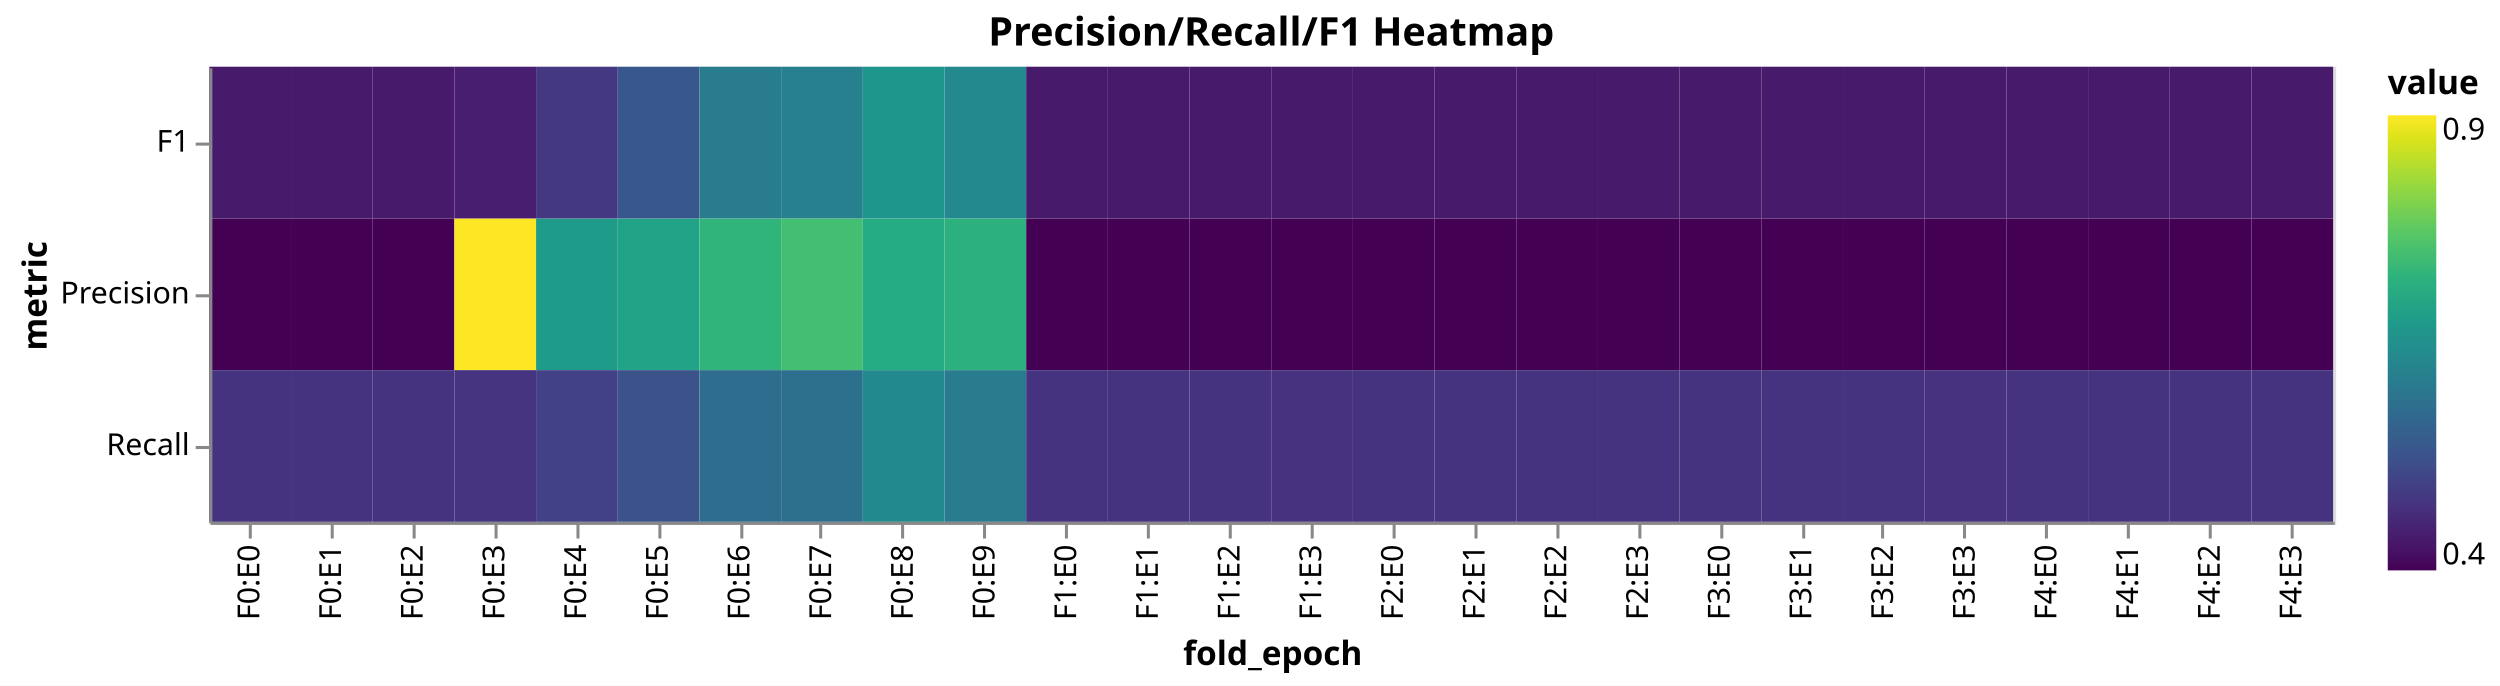
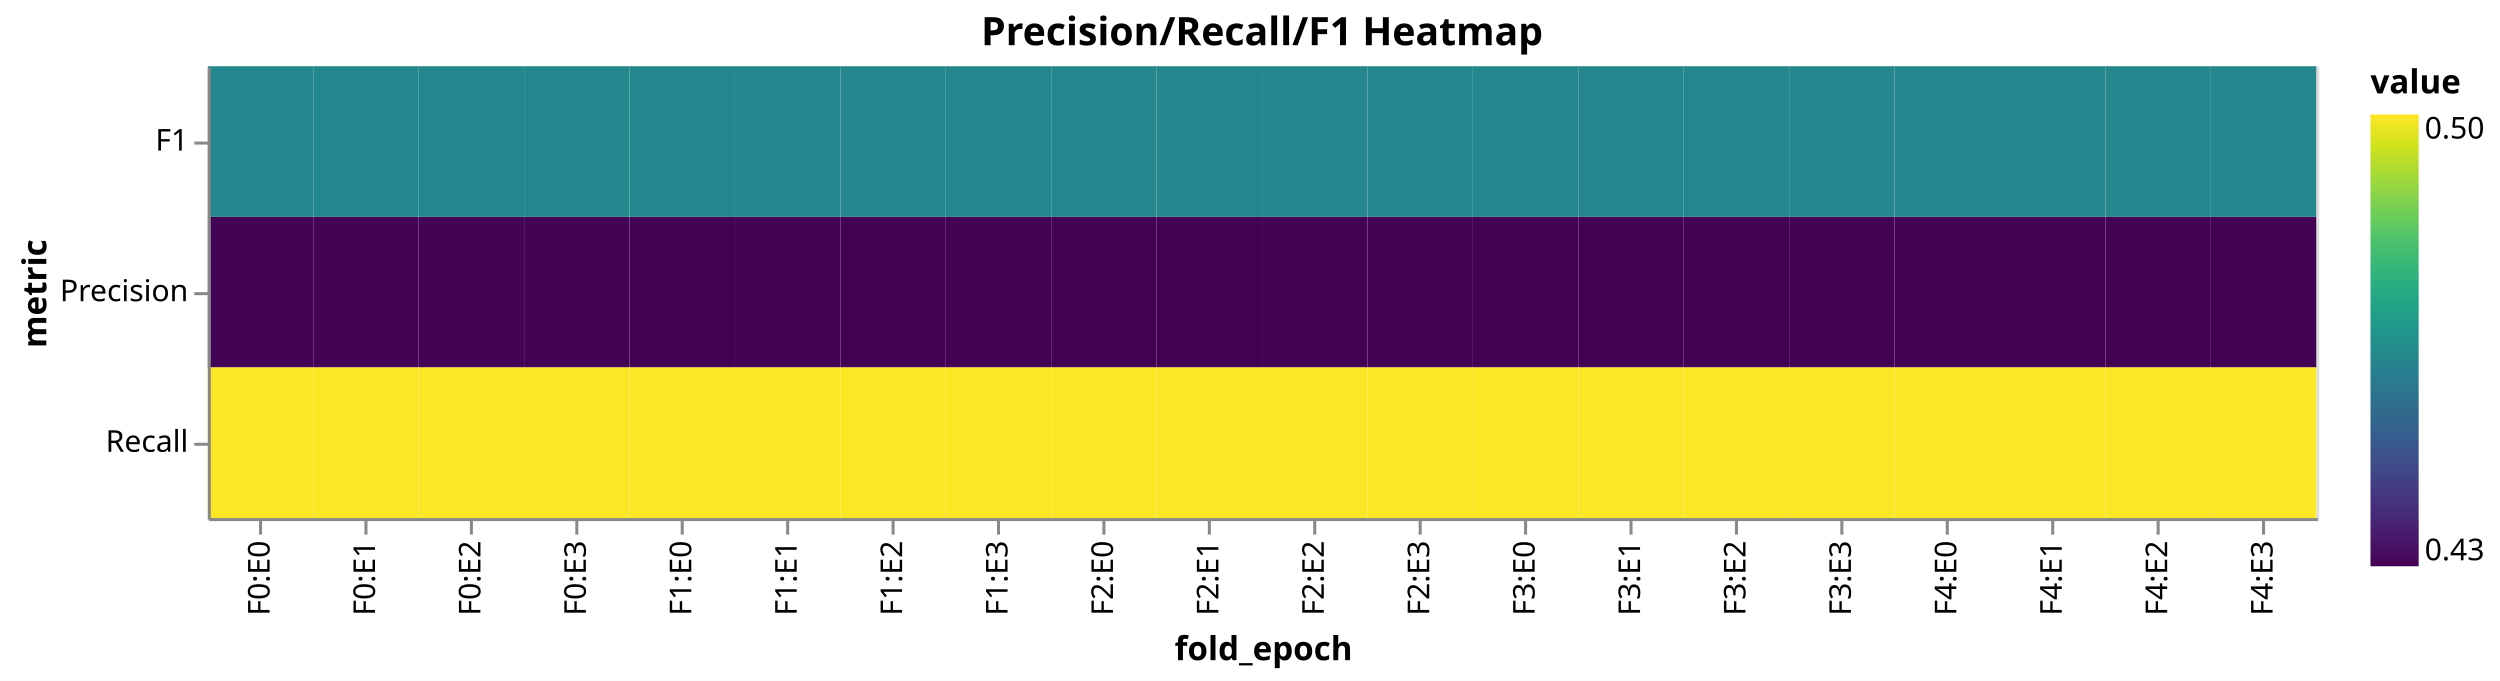
- <svg xmlns="http://www.w3.org/2000/svg" version="1.1" class="marks" width="824" height="226" viewBox="0 0 824 226">
-   <rect width="824" height="226" fill="white" />
+ <svg xmlns="http://www.w3.org/2000/svg" version="1.1" class="marks" width="830" height="226" viewBox="0 0 830 226">
+   <rect width="830" height="226" fill="white" />
  <g fill="none" stroke-miterlimit="10" transform="translate(69,22)">
    <g class="mark-group role-frame root" role="graphics-object" aria-roledescription="group mark container">
      <g transform="translate(0,0)">
        <path class="background" aria-hidden="true" d="M0.5,0.5h700v150h-700Z" stroke="#ddd" />
        <g>
          <g class="mark-rect role-mark marks" role="graphics-object" aria-roledescription="rect mark container">
-             <path aria-label="fold_epoch: F0:E0; metric: Precision; value: 0.428347280335" role="graphics-symbol" aria-roledescription="rect mark" d="M0,50h26.923v50h-26.923Z" fill="rgb(68, 1, 84)" />
-             <path aria-label="fold_epoch: F0:E1; metric: Precision; value: 0.428347280335" role="graphics-symbol" aria-roledescription="rect mark" d="M26.923,50h26.923v50h-26.923Z" fill="rgb(68, 1, 84)" />
-             <path aria-label="fold_epoch: F0:E2; metric: Precision; value: 0.428347280335" role="graphics-symbol" aria-roledescription="rect mark" d="M53.846,50h26.923v50h-26.923Z" fill="rgb(68, 1, 84)" />
-             <path aria-label="fold_epoch: F0:E3; metric: Precision; value: 0.928795811518" role="graphics-symbol" aria-roledescription="rect mark" d="M80.769,50h26.923v50h-26.923Z" fill="rgb(253, 231, 37)" />
-             <path aria-label="fold_epoch: F0:E4; metric: Precision; value: 0.700301819072" role="graphics-symbol" aria-roledescription="rect mark" d="M107.692,50h26.923v50h-26.923Z" fill="rgb(31, 155, 138)" />
-             <path aria-label="fold_epoch: F0:E5; metric: Precision; value: 0.718538516919" role="graphics-symbol" aria-roledescription="rect mark" d="M134.615,50h26.923v50h-26.923Z" fill="rgb(32, 163, 134)" />
-             <path aria-label="fold_epoch: F0:E6; metric: Precision; value: 0.755714440472" role="graphics-symbol" aria-roledescription="rect mark" d="M161.538,50h26.923v50h-26.923Z" fill="rgb(49, 180, 123)" />
-             <path aria-label="fold_epoch: F0:E7; metric: Precision; value: 0.779402830592" role="graphics-symbol" aria-roledescription="rect mark" d="M188.462,50h26.923v50h-26.923Z" fill="rgb(68, 191, 113)" />
-             <path aria-label="fold_epoch: F0:E8; metric: Precision; value: 0.736581337737" role="graphics-symbol" aria-roledescription="rect mark" d="M215.385,50h26.923v50h-26.923Z" fill="rgb(38, 172, 130)" />
-             <path aria-label="fold_epoch: F0:E9; metric: Precision; value: 0.747416534181" role="graphics-symbol" aria-roledescription="rect mark" d="M242.308,50h26.923v50h-26.923Z" fill="rgb(44, 177, 126)" />
-             <path aria-label="fold_epoch: F1:E0; metric: Precision; value: 0.42789968652" role="graphics-symbol" aria-roledescription="rect mark" d="M269.231,50h26.923v50h-26.923Z" fill="rgb(68, 1, 84)" />
-             <path aria-label="fold_epoch: F1:E1; metric: Precision; value: 0.42789968652" role="graphics-symbol" aria-roledescription="rect mark" d="M296.154,50h26.923v50h-26.923Z" fill="rgb(68, 1, 84)" />
-             <path aria-label="fold_epoch: F1:E2; metric: Precision; value: 0.42789968652" role="graphics-symbol" aria-roledescription="rect mark" d="M323.077,50h26.923v50h-26.923Z" fill="rgb(68, 1, 84)" />
-             <path aria-label="fold_epoch: F1:E3; metric: Precision; value: 0.427824267782" role="graphics-symbol" aria-roledescription="rect mark" d="M350,50h26.923v50h-26.923Z" fill="rgb(68, 1, 84)" />
-             <path aria-label="fold_epoch: F2:E0; metric: Precision; value: 0.42789968652" role="graphics-symbol" aria-roledescription="rect mark" d="M376.923,50h26.923v50h-26.923Z" fill="rgb(68, 1, 84)" />
-             <path aria-label="fold_epoch: F2:E1; metric: Precision; value: 0.42789968652" role="graphics-symbol" aria-roledescription="rect mark" d="M403.846,50h26.923v50h-26.923Z" fill="rgb(68, 1, 84)" />
-             <path aria-label="fold_epoch: F2:E2; metric: Precision; value: 0.42789968652" role="graphics-symbol" aria-roledescription="rect mark" d="M430.769,50h26.923v50h-26.923Z" fill="rgb(68, 1, 84)" />
-             <path aria-label="fold_epoch: F2:E3; metric: Precision; value: 0.42789968652" role="graphics-symbol" aria-roledescription="rect mark" d="M457.692,50h26.923v50h-26.923Z" fill="rgb(68, 1, 84)" />
-             <path aria-label="fold_epoch: F3:E0; metric: Precision; value: 0.42789968652" role="graphics-symbol" aria-roledescription="rect mark" d="M484.615,50h26.923v50h-26.923Z" fill="rgb(68, 1, 84)" />
-             <path aria-label="fold_epoch: F3:E1; metric: Precision; value: 0.42789968652" role="graphics-symbol" aria-roledescription="rect mark" d="M511.538,50h26.923v50h-26.923Z" fill="rgb(68, 1, 84)" />
-             <path aria-label="fold_epoch: F3:E2; metric: Precision; value: 0.42789968652" role="graphics-symbol" aria-roledescription="rect mark" d="M538.462,50h26.923v50h-26.923Z" fill="rgb(68, 1, 84)" />
-             <path aria-label="fold_epoch: F3:E3; metric: Precision; value: 0.427824267782" role="graphics-symbol" aria-roledescription="rect mark" d="M565.385,50h26.923v50h-26.923Z" fill="rgb(68, 1, 84)" />
-             <path aria-label="fold_epoch: F4:E0; metric: Precision; value: 0.42789968652" role="graphics-symbol" aria-roledescription="rect mark" d="M592.308,50h26.923v50h-26.923Z" fill="rgb(68, 1, 84)" />
-             <path aria-label="fold_epoch: F4:E1; metric: Precision; value: 0.42789968652" role="graphics-symbol" aria-roledescription="rect mark" d="M619.231,50h26.923v50h-26.923Z" fill="rgb(68, 1, 84)" />
-             <path aria-label="fold_epoch: F4:E2; metric: Precision; value: 0.42789968652" role="graphics-symbol" aria-roledescription="rect mark" d="M646.154,50h26.923v50h-26.923Z" fill="rgb(68, 1, 84)" />
-             <path aria-label="fold_epoch: F4:E3; metric: Precision; value: 0.42789968652" role="graphics-symbol" aria-roledescription="rect mark" d="M673.077,50h26.923v50h-26.923Z" fill="rgb(68, 1, 84)" />
-             <path aria-label="fold_epoch: F0:E0; metric: Recall; value: 0.5" role="graphics-symbol" aria-roledescription="rect mark" d="M0,100h26.923v50h-26.923Z" fill="rgb(70, 51, 127)" />
-             <path aria-label="fold_epoch: F0:E1; metric: Recall; value: 0.5" role="graphics-symbol" aria-roledescription="rect mark" d="M26.923,100h26.923v50h-26.923Z" fill="rgb(70, 51, 127)" />
-             <path aria-label="fold_epoch: F0:E2; metric: Recall; value: 0.5" role="graphics-symbol" aria-roledescription="rect mark" d="M53.846,100h26.923v50h-26.923Z" fill="rgb(70, 51, 127)" />
-             <path aria-label="fold_epoch: F0:E3; metric: Recall; value: 0.503649635036" role="graphics-symbol" aria-roledescription="rect mark" d="M80.769,100h26.923v50h-26.923Z" fill="rgb(69, 53, 128)" />
-             <path aria-label="fold_epoch: F0:E4; metric: Recall; value: 0.521884441592" role="graphics-symbol" aria-roledescription="rect mark" d="M107.692,100h26.923v50h-26.923Z" fill="rgb(66, 64, 134)" />
-             <path aria-label="fold_epoch: F0:E5; metric: Recall; value: 0.554107287684" role="graphics-symbol" aria-roledescription="rect mark" d="M134.615,100h26.923v50h-26.923Z" fill="rgb(59, 82, 139)" />
-             <path aria-label="fold_epoch: F0:E6; metric: Recall; value: 0.605188809568" role="graphics-symbol" aria-roledescription="rect mark" d="M161.538,100h26.923v50h-26.923Z" fill="rgb(47, 109, 142)" />
-             <path aria-label="fold_epoch: F0:E7; metric: Recall; value: 0.610669946436" role="graphics-symbol" aria-roledescription="rect mark" d="M188.462,100h26.923v50h-26.923Z" fill="rgb(45, 112, 142)" />
-             <path aria-label="fold_epoch: F0:E8; metric: Recall; value: 0.665971498088" role="graphics-symbol" aria-roledescription="rect mark" d="M215.385,100h26.923v50h-26.923Z" fill="rgb(34, 138, 142)" />
-             <path aria-label="fold_epoch: F0:E9; metric: Recall; value: 0.633151520013" role="graphics-symbol" aria-roledescription="rect mark" d="M242.308,100h26.923v50h-26.923Z" fill="rgb(41, 123, 142)" />
-             <path aria-label="fold_epoch: F1:E0; metric: Recall; value: 0.5" role="graphics-symbol" aria-roledescription="rect mark" d="M269.231,100h26.923v50h-26.923Z" fill="rgb(70, 51, 127)" />
-             <path aria-label="fold_epoch: F1:E1; metric: Recall; value: 0.5" role="graphics-symbol" aria-roledescription="rect mark" d="M296.154,100h26.923v50h-26.923Z" fill="rgb(70, 51, 127)" />
-             <path aria-label="fold_epoch: F1:E2; metric: Recall; value: 0.5" role="graphics-symbol" aria-roledescription="rect mark" d="M323.077,100h26.923v50h-26.923Z" fill="rgb(70, 51, 127)" />
-             <path aria-label="fold_epoch: F1:E3; metric: Recall; value: 0.499389499389" role="graphics-symbol" aria-roledescription="rect mark" d="M350,100h26.923v50h-26.923Z" fill="rgb(70, 50, 127)" />
-             <path aria-label="fold_epoch: F2:E0; metric: Recall; value: 0.5" role="graphics-symbol" aria-roledescription="rect mark" d="M376.923,100h26.923v50h-26.923Z" fill="rgb(70, 51, 127)" />
-             <path aria-label="fold_epoch: F2:E1; metric: Recall; value: 0.5" role="graphics-symbol" aria-roledescription="rect mark" d="M403.846,100h26.923v50h-26.923Z" fill="rgb(70, 51, 127)" />
-             <path aria-label="fold_epoch: F2:E2; metric: Recall; value: 0.5" role="graphics-symbol" aria-roledescription="rect mark" d="M430.769,100h26.923v50h-26.923Z" fill="rgb(70, 51, 127)" />
-             <path aria-label="fold_epoch: F2:E3; metric: Recall; value: 0.5" role="graphics-symbol" aria-roledescription="rect mark" d="M457.692,100h26.923v50h-26.923Z" fill="rgb(70, 51, 127)" />
-             <path aria-label="fold_epoch: F3:E0; metric: Recall; value: 0.5" role="graphics-symbol" aria-roledescription="rect mark" d="M484.615,100h26.923v50h-26.923Z" fill="rgb(70, 51, 127)" />
-             <path aria-label="fold_epoch: F3:E1; metric: Recall; value: 0.5" role="graphics-symbol" aria-roledescription="rect mark" d="M511.538,100h26.923v50h-26.923Z" fill="rgb(70, 51, 127)" />
-             <path aria-label="fold_epoch: F3:E2; metric: Recall; value: 0.5" role="graphics-symbol" aria-roledescription="rect mark" d="M538.462,100h26.923v50h-26.923Z" fill="rgb(70, 51, 127)" />
-             <path aria-label="fold_epoch: F3:E3; metric: Recall; value: 0.499389499389" role="graphics-symbol" aria-roledescription="rect mark" d="M565.385,100h26.923v50h-26.923Z" fill="rgb(70, 50, 127)" />
-             <path aria-label="fold_epoch: F4:E0; metric: Recall; value: 0.5" role="graphics-symbol" aria-roledescription="rect mark" d="M592.308,100h26.923v50h-26.923Z" fill="rgb(70, 51, 127)" />
-             <path aria-label="fold_epoch: F4:E1; metric: Recall; value: 0.5" role="graphics-symbol" aria-roledescription="rect mark" d="M619.231,100h26.923v50h-26.923Z" fill="rgb(70, 51, 127)" />
-             <path aria-label="fold_epoch: F4:E2; metric: Recall; value: 0.5" role="graphics-symbol" aria-roledescription="rect mark" d="M646.154,100h26.923v50h-26.923Z" fill="rgb(70, 51, 127)" />
-             <path aria-label="fold_epoch: F4:E3; metric: Recall; value: 0.5" role="graphics-symbol" aria-roledescription="rect mark" d="M673.077,100h26.923v50h-26.923Z" fill="rgb(70, 51, 127)" />
-             <path aria-label="fold_epoch: F0:E0; metric: F1; value: 0.461408450704" role="graphics-symbol" aria-roledescription="rect mark" d="M0,0h26.923v50h-26.923Z" fill="rgb(72, 26, 108)" />
-             <path aria-label="fold_epoch: F0:E1; metric: F1; value: 0.461408450704" role="graphics-symbol" aria-roledescription="rect mark" d="M26.923,0h26.923v50h-26.923Z" fill="rgb(72, 26, 108)" />
-             <path aria-label="fold_epoch: F0:E2; metric: F1; value: 0.461408450704" role="graphics-symbol" aria-roledescription="rect mark" d="M53.846,0h26.923v50h-26.923Z" fill="rgb(72, 26, 108)" />
-             <path aria-label="fold_epoch: F0:E3; metric: F1; value: 0.468914922471" role="graphics-symbol" aria-roledescription="rect mark" d="M80.769,0h26.923v50h-26.923Z" fill="rgb(72, 31, 112)" />
-             <path aria-label="fold_epoch: F0:E4; metric: F1; value: 0.508074158154" role="graphics-symbol" aria-roledescription="rect mark" d="M107.692,0h26.923v50h-26.923Z" fill="rgb(69, 56, 130)" />
-             <path aria-label="fold_epoch: F0:E5; metric: F1; value: 0.563687524664" role="graphics-symbol" aria-roledescription="rect mark" d="M134.615,0h26.923v50h-26.923Z" fill="rgb(56, 87, 140)" />
-             <path aria-label="fold_epoch: F0:E6; metric: F1; value: 0.634249888927" role="graphics-symbol" aria-roledescription="rect mark" d="M161.538,0h26.923v50h-26.923Z" fill="rgb(41, 123, 142)" />
-             <path aria-label="fold_epoch: F0:E7; metric: F1; value: 0.642656898292" role="graphics-symbol" aria-roledescription="rect mark" d="M188.462,0h26.923v50h-26.923Z" fill="rgb(39, 128, 142)" />
-             <path aria-label="fold_epoch: F0:E8; metric: F1; value: 0.691253073301" role="graphics-symbol" aria-roledescription="rect mark" d="M215.385,0h26.923v50h-26.923Z" fill="rgb(31, 150, 139)" />
-             <path aria-label="fold_epoch: F0:E9; metric: F1; value: 0.663971880492" role="graphics-symbol" aria-roledescription="rect mark" d="M242.308,0h26.923v50h-26.923Z" fill="rgb(35, 137, 142)" />
-             <path aria-label="fold_epoch: F1:E0; metric: F1; value: 0.461148648649" role="graphics-symbol" aria-roledescription="rect mark" d="M269.231,0h26.923v50h-26.923Z" fill="rgb(72, 26, 108)" />
-             <path aria-label="fold_epoch: F1:E1; metric: F1; value: 0.461148648649" role="graphics-symbol" aria-roledescription="rect mark" d="M296.154,0h26.923v50h-26.923Z" fill="rgb(72, 26, 108)" />
-             <path aria-label="fold_epoch: F1:E2; metric: F1; value: 0.461148648649" role="graphics-symbol" aria-roledescription="rect mark" d="M323.077,0h26.923v50h-26.923Z" fill="rgb(72, 26, 108)" />
-             <path aria-label="fold_epoch: F1:E3; metric: F1; value: 0.460845070423" role="graphics-symbol" aria-roledescription="rect mark" d="M350,0h26.923v50h-26.923Z" fill="rgb(72, 26, 108)" />
-             <path aria-label="fold_epoch: F2:E0; metric: F1; value: 0.461148648649" role="graphics-symbol" aria-roledescription="rect mark" d="M376.923,0h26.923v50h-26.923Z" fill="rgb(72, 26, 108)" />
-             <path aria-label="fold_epoch: F2:E1; metric: F1; value: 0.461148648649" role="graphics-symbol" aria-roledescription="rect mark" d="M403.846,0h26.923v50h-26.923Z" fill="rgb(72, 26, 108)" />
-             <path aria-label="fold_epoch: F2:E2; metric: F1; value: 0.461148648649" role="graphics-symbol" aria-roledescription="rect mark" d="M430.769,0h26.923v50h-26.923Z" fill="rgb(72, 26, 108)" />
-             <path aria-label="fold_epoch: F2:E3; metric: F1; value: 0.461148648649" role="graphics-symbol" aria-roledescription="rect mark" d="M457.692,0h26.923v50h-26.923Z" fill="rgb(72, 26, 108)" />
-             <path aria-label="fold_epoch: F3:E0; metric: F1; value: 0.461148648649" role="graphics-symbol" aria-roledescription="rect mark" d="M484.615,0h26.923v50h-26.923Z" fill="rgb(72, 26, 108)" />
-             <path aria-label="fold_epoch: F3:E1; metric: F1; value: 0.461148648649" role="graphics-symbol" aria-roledescription="rect mark" d="M511.538,0h26.923v50h-26.923Z" fill="rgb(72, 26, 108)" />
-             <path aria-label="fold_epoch: F3:E2; metric: F1; value: 0.461148648649" role="graphics-symbol" aria-roledescription="rect mark" d="M538.462,0h26.923v50h-26.923Z" fill="rgb(72, 26, 108)" />
-             <path aria-label="fold_epoch: F3:E3; metric: F1; value: 0.460845070423" role="graphics-symbol" aria-roledescription="rect mark" d="M565.385,0h26.923v50h-26.923Z" fill="rgb(72, 26, 108)" />
-             <path aria-label="fold_epoch: F4:E0; metric: F1; value: 0.461148648649" role="graphics-symbol" aria-roledescription="rect mark" d="M592.308,0h26.923v50h-26.923Z" fill="rgb(72, 26, 108)" />
-             <path aria-label="fold_epoch: F4:E1; metric: F1; value: 0.461148648649" role="graphics-symbol" aria-roledescription="rect mark" d="M619.231,0h26.923v50h-26.923Z" fill="rgb(72, 26, 108)" />
-             <path aria-label="fold_epoch: F4:E2; metric: F1; value: 0.461148648649" role="graphics-symbol" aria-roledescription="rect mark" d="M646.154,0h26.923v50h-26.923Z" fill="rgb(72, 26, 108)" />
-             <path aria-label="fold_epoch: F4:E3; metric: F1; value: 0.461148648649" role="graphics-symbol" aria-roledescription="rect mark" d="M673.077,0h26.923v50h-26.923Z" fill="rgb(72, 26, 108)" />
-           </g>
-           <g class="mark-group role-legend" role="graphics-symbol" aria-roledescription="legend" aria-label="Gradient legend titled 'value' for fill color with values from 0.4 to 0.9">
+             <path aria-label="fold_epoch: F0:E0; metric: Precision; value: 0.428347280335" role="graphics-symbol" aria-roledescription="rect mark" d="M0,50h35v50h-35Z" fill="rgb(69, 3, 86)" />
+             <path aria-label="fold_epoch: F0:E1; metric: Precision; value: 0.428347280335" role="graphics-symbol" aria-roledescription="rect mark" d="M35,50h35v50h-35Z" fill="rgb(69, 3, 86)" />
+             <path aria-label="fold_epoch: F0:E2; metric: Precision; value: 0.428347280335" role="graphics-symbol" aria-roledescription="rect mark" d="M70,50h35v50h-35Z" fill="rgb(69, 3, 86)" />
+             <path aria-label="fold_epoch: F0:E3; metric: Precision; value: 0.428347280335" role="graphics-symbol" aria-roledescription="rect mark" d="M105,50h35v50h-35Z" fill="rgb(69, 3, 86)" />
+             <path aria-label="fold_epoch: F1:E0; metric: Precision; value: 0.42789968652" role="graphics-symbol" aria-roledescription="rect mark" d="M140,50h35v50h-35Z" fill="rgb(68, 1, 84)" />
+             <path aria-label="fold_epoch: F1:E1; metric: Precision; value: 0.42789968652" role="graphics-symbol" aria-roledescription="rect mark" d="M175,50h35v50h-35Z" fill="rgb(68, 1, 84)" />
+             <path aria-label="fold_epoch: F1:E2; metric: Precision; value: 0.42789968652" role="graphics-symbol" aria-roledescription="rect mark" d="M210,50h35v50h-35Z" fill="rgb(68, 1, 84)" />
+             <path aria-label="fold_epoch: F1:E3; metric: Precision; value: 0.42789968652" role="graphics-symbol" aria-roledescription="rect mark" d="M245,50h35v50h-35Z" fill="rgb(68, 1, 84)" />
+             <path aria-label="fold_epoch: F2:E0; metric: Precision; value: 0.42789968652" role="graphics-symbol" aria-roledescription="rect mark" d="M280,50h35v50h-35Z" fill="rgb(68, 1, 84)" />
+             <path aria-label="fold_epoch: F2:E1; metric: Precision; value: 0.42789968652" role="graphics-symbol" aria-roledescription="rect mark" d="M315,50h35v50h-35Z" fill="rgb(68, 1, 84)" />
+             <path aria-label="fold_epoch: F2:E2; metric: Precision; value: 0.42789968652" role="graphics-symbol" aria-roledescription="rect mark" d="M350,50h35v50h-35Z" fill="rgb(68, 1, 84)" />
+             <path aria-label="fold_epoch: F2:E3; metric: Precision; value: 0.42789968652" role="graphics-symbol" aria-roledescription="rect mark" d="M385,50h35v50h-35Z" fill="rgb(68, 1, 84)" />
+             <path aria-label="fold_epoch: F3:E0; metric: Precision; value: 0.42789968652" role="graphics-symbol" aria-roledescription="rect mark" d="M420,50h35v50h-35Z" fill="rgb(68, 1, 84)" />
+             <path aria-label="fold_epoch: F3:E1; metric: Precision; value: 0.42789968652" role="graphics-symbol" aria-roledescription="rect mark" d="M455,50h35v50h-35Z" fill="rgb(68, 1, 84)" />
+             <path aria-label="fold_epoch: F3:E2; metric: Precision; value: 0.42789968652" role="graphics-symbol" aria-roledescription="rect mark" d="M490,50h35v50h-35Z" fill="rgb(68, 1, 84)" />
+             <path aria-label="fold_epoch: F3:E3; metric: Precision; value: 0.42789968652" role="graphics-symbol" aria-roledescription="rect mark" d="M525,50h35v50h-35Z" fill="rgb(68, 1, 84)" />
+             <path aria-label="fold_epoch: F4:E0; metric: Precision; value: 0.42789968652" role="graphics-symbol" aria-roledescription="rect mark" d="M560,50h35v50h-35Z" fill="rgb(68, 1, 84)" />
+             <path aria-label="fold_epoch: F4:E1; metric: Precision; value: 0.42789968652" role="graphics-symbol" aria-roledescription="rect mark" d="M595,50h35v50h-35Z" fill="rgb(68, 1, 84)" />
+             <path aria-label="fold_epoch: F4:E2; metric: Precision; value: 0.42789968652" role="graphics-symbol" aria-roledescription="rect mark" d="M630,50h35v50h-35Z" fill="rgb(68, 1, 84)" />
+             <path aria-label="fold_epoch: F4:E3; metric: Precision; value: 0.42789968652" role="graphics-symbol" aria-roledescription="rect mark" d="M665,50h35v50h-35Z" fill="rgb(68, 1, 84)" />
+             <path aria-label="fold_epoch: F0:E0; metric: Recall; value: 0.5" role="graphics-symbol" aria-roledescription="rect mark" d="M0,100h35v50h-35Z" fill="rgb(253, 231, 37)" />
+             <path aria-label="fold_epoch: F0:E1; metric: Recall; value: 0.5" role="graphics-symbol" aria-roledescription="rect mark" d="M35,100h35v50h-35Z" fill="rgb(253, 231, 37)" />
+             <path aria-label="fold_epoch: F0:E2; metric: Recall; value: 0.5" role="graphics-symbol" aria-roledescription="rect mark" d="M70,100h35v50h-35Z" fill="rgb(253, 231, 37)" />
+             <path aria-label="fold_epoch: F0:E3; metric: Recall; value: 0.5" role="graphics-symbol" aria-roledescription="rect mark" d="M105,100h35v50h-35Z" fill="rgb(253, 231, 37)" />
+             <path aria-label="fold_epoch: F1:E0; metric: Recall; value: 0.5" role="graphics-symbol" aria-roledescription="rect mark" d="M140,100h35v50h-35Z" fill="rgb(253, 231, 37)" />
+             <path aria-label="fold_epoch: F1:E1; metric: Recall; value: 0.5" role="graphics-symbol" aria-roledescription="rect mark" d="M175,100h35v50h-35Z" fill="rgb(253, 231, 37)" />
+             <path aria-label="fold_epoch: F1:E2; metric: Recall; value: 0.5" role="graphics-symbol" aria-roledescription="rect mark" d="M210,100h35v50h-35Z" fill="rgb(253, 231, 37)" />
+             <path aria-label="fold_epoch: F1:E3; metric: Recall; value: 0.5" role="graphics-symbol" aria-roledescription="rect mark" d="M245,100h35v50h-35Z" fill="rgb(253, 231, 37)" />
+             <path aria-label="fold_epoch: F2:E0; metric: Recall; value: 0.5" role="graphics-symbol" aria-roledescription="rect mark" d="M280,100h35v50h-35Z" fill="rgb(253, 231, 37)" />
+             <path aria-label="fold_epoch: F2:E1; metric: Recall; value: 0.5" role="graphics-symbol" aria-roledescription="rect mark" d="M315,100h35v50h-35Z" fill="rgb(253, 231, 37)" />
+             <path aria-label="fold_epoch: F2:E2; metric: Recall; value: 0.5" role="graphics-symbol" aria-roledescription="rect mark" d="M350,100h35v50h-35Z" fill="rgb(253, 231, 37)" />
+             <path aria-label="fold_epoch: F2:E3; metric: Recall; value: 0.5" role="graphics-symbol" aria-roledescription="rect mark" d="M385,100h35v50h-35Z" fill="rgb(253, 231, 37)" />
+             <path aria-label="fold_epoch: F3:E0; metric: Recall; value: 0.5" role="graphics-symbol" aria-roledescription="rect mark" d="M420,100h35v50h-35Z" fill="rgb(253, 231, 37)" />
+             <path aria-label="fold_epoch: F3:E1; metric: Recall; value: 0.5" role="graphics-symbol" aria-roledescription="rect mark" d="M455,100h35v50h-35Z" fill="rgb(253, 231, 37)" />
+             <path aria-label="fold_epoch: F3:E2; metric: Recall; value: 0.5" role="graphics-symbol" aria-roledescription="rect mark" d="M490,100h35v50h-35Z" fill="rgb(253, 231, 37)" />
+             <path aria-label="fold_epoch: F3:E3; metric: Recall; value: 0.5" role="graphics-symbol" aria-roledescription="rect mark" d="M525,100h35v50h-35Z" fill="rgb(253, 231, 37)" />
+             <path aria-label="fold_epoch: F4:E0; metric: Recall; value: 0.5" role="graphics-symbol" aria-roledescription="rect mark" d="M560,100h35v50h-35Z" fill="rgb(253, 231, 37)" />
+             <path aria-label="fold_epoch: F4:E1; metric: Recall; value: 0.5" role="graphics-symbol" aria-roledescription="rect mark" d="M595,100h35v50h-35Z" fill="rgb(253, 231, 37)" />
+             <path aria-label="fold_epoch: F4:E2; metric: Recall; value: 0.5" role="graphics-symbol" aria-roledescription="rect mark" d="M630,100h35v50h-35Z" fill="rgb(253, 231, 37)" />
+             <path aria-label="fold_epoch: F4:E3; metric: Recall; value: 0.5" role="graphics-symbol" aria-roledescription="rect mark" d="M665,100h35v50h-35Z" fill="rgb(253, 231, 37)" />
+             <path aria-label="fold_epoch: F0:E0; metric: F1; value: 0.461408450704" role="graphics-symbol" aria-roledescription="rect mark" d="M0,0h35v50h-35Z" fill="rgb(35, 136, 142)" />
+             <path aria-label="fold_epoch: F0:E1; metric: F1; value: 0.461408450704" role="graphics-symbol" aria-roledescription="rect mark" d="M35,0h35v50h-35Z" fill="rgb(35, 136, 142)" />
+             <path aria-label="fold_epoch: F0:E2; metric: F1; value: 0.461408450704" role="graphics-symbol" aria-roledescription="rect mark" d="M70,0h35v50h-35Z" fill="rgb(35, 136, 142)" />
+             <path aria-label="fold_epoch: F0:E3; metric: F1; value: 0.461408450704" role="graphics-symbol" aria-roledescription="rect mark" d="M105,0h35v50h-35Z" fill="rgb(35, 136, 142)" />
+             <path aria-label="fold_epoch: F1:E0; metric: F1; value: 0.461148648649" role="graphics-symbol" aria-roledescription="rect mark" d="M140,0h35v50h-35Z" fill="rgb(36, 135, 142)" />
+             <path aria-label="fold_epoch: F1:E1; metric: F1; value: 0.461148648649" role="graphics-symbol" aria-roledescription="rect mark" d="M175,0h35v50h-35Z" fill="rgb(36, 135, 142)" />
+             <path aria-label="fold_epoch: F1:E2; metric: F1; value: 0.461148648649" role="graphics-symbol" aria-roledescription="rect mark" d="M210,0h35v50h-35Z" fill="rgb(36, 135, 142)" />
+             <path aria-label="fold_epoch: F1:E3; metric: F1; value: 0.461148648649" role="graphics-symbol" aria-roledescription="rect mark" d="M245,0h35v50h-35Z" fill="rgb(36, 135, 142)" />
+             <path aria-label="fold_epoch: F2:E0; metric: F1; value: 0.461148648649" role="graphics-symbol" aria-roledescription="rect mark" d="M280,0h35v50h-35Z" fill="rgb(36, 135, 142)" />
+             <path aria-label="fold_epoch: F2:E1; metric: F1; value: 0.461148648649" role="graphics-symbol" aria-roledescription="rect mark" d="M315,0h35v50h-35Z" fill="rgb(36, 135, 142)" />
+             <path aria-label="fold_epoch: F2:E2; metric: F1; value: 0.461148648649" role="graphics-symbol" aria-roledescription="rect mark" d="M350,0h35v50h-35Z" fill="rgb(36, 135, 142)" />
+             <path aria-label="fold_epoch: F2:E3; metric: F1; value: 0.461148648649" role="graphics-symbol" aria-roledescription="rect mark" d="M385,0h35v50h-35Z" fill="rgb(36, 135, 142)" />
+             <path aria-label="fold_epoch: F3:E0; metric: F1; value: 0.461148648649" role="graphics-symbol" aria-roledescription="rect mark" d="M420,0h35v50h-35Z" fill="rgb(36, 135, 142)" />
+             <path aria-label="fold_epoch: F3:E1; metric: F1; value: 0.461148648649" role="graphics-symbol" aria-roledescription="rect mark" d="M455,0h35v50h-35Z" fill="rgb(36, 135, 142)" />
+             <path aria-label="fold_epoch: F3:E2; metric: F1; value: 0.461148648649" role="graphics-symbol" aria-roledescription="rect mark" d="M490,0h35v50h-35Z" fill="rgb(36, 135, 142)" />
+             <path aria-label="fold_epoch: F3:E3; metric: F1; value: 0.461148648649" role="graphics-symbol" aria-roledescription="rect mark" d="M525,0h35v50h-35Z" fill="rgb(36, 135, 142)" />
+             <path aria-label="fold_epoch: F4:E0; metric: F1; value: 0.461148648649" role="graphics-symbol" aria-roledescription="rect mark" d="M560,0h35v50h-35Z" fill="rgb(36, 135, 142)" />
+             <path aria-label="fold_epoch: F4:E1; metric: F1; value: 0.461148648649" role="graphics-symbol" aria-roledescription="rect mark" d="M595,0h35v50h-35Z" fill="rgb(36, 135, 142)" />
+             <path aria-label="fold_epoch: F4:E2; metric: F1; value: 0.461148648649" role="graphics-symbol" aria-roledescription="rect mark" d="M630,0h35v50h-35Z" fill="rgb(36, 135, 142)" />
+             <path aria-label="fold_epoch: F4:E3; metric: F1; value: 0.461148648649" role="graphics-symbol" aria-roledescription="rect mark" d="M665,0h35v50h-35Z" fill="rgb(36, 135, 142)" />
+           </g>
+           <g class="mark-group role-legend" role="graphics-symbol" aria-roledescription="legend" aria-label="Gradient legend titled 'value' for fill color with values from 0.43 to 0.50">
            <g transform="translate(718,0)">
-               <path class="background" aria-hidden="true" d="M0,0h32v166h-32Z" pointer-events="none" />
+               <path class="background" aria-hidden="true" d="M0,0h38v166h-38Z" pointer-events="none" />
              <g>
                <g class="mark-group role-legend-entry">
                  <g transform="translate(0,16)">
                    <path class="background" aria-hidden="true" d="M0,0h0v0h0Z" pointer-events="none" />
                    <g>
                      <g class="mark-rect role-legend-gradient" pointer-events="none">
                        <path d="M0,0h16v150h-16Z" fill="url(#gradient_0)" stroke="#ddd" stroke-width="0" opacity="1" />
                      </g>
                      <g class="mark-text role-legend-label" pointer-events="none">
-                         <text text-anchor="start" transform="translate(18,148)" font-family="sans-serif" font-size="10px" fill="#000" opacity="1">0.4</text>
-                         <text text-anchor="start" transform="translate(18,8)" font-family="sans-serif" font-size="10px" fill="#000" opacity="1">0.9</text>
+                         <text text-anchor="start" transform="translate(18,148)" font-family="sans-serif" font-size="10px" fill="#000" opacity="1">0.43</text>
+                         <text text-anchor="start" transform="translate(18,8)" font-family="sans-serif" font-size="10px" fill="#000" opacity="1">0.50</text>
                      </g>
                    </g>
                    <path class="foreground" aria-hidden="true" d="" pointer-events="none" display="none" />
                  </g>
                </g>
                <g class="mark-text role-legend-title" pointer-events="none">
                  <text text-anchor="start" transform="translate(0,9)" font-family="sans-serif" font-size="11px" font-weight="bold" fill="#000" opacity="1">value</text>
                </g>
              </g>
              <path class="foreground" aria-hidden="true" d="" pointer-events="none" display="none" />
            </g>
          </g>
          <g class="mark-group role-title">
            <g transform="translate(350,-17)">
              <path class="background" aria-hidden="true" d="M0,0h0v0h0Z" pointer-events="none" />
              <g>
                <g class="mark-text role-title-text" role="graphics-symbol" aria-roledescription="title" aria-label="Title text 'Precision/Recall/F1 Heatmap'" pointer-events="none">
                  <text text-anchor="middle" transform="translate(0,10)" font-family="sans-serif" font-size="13px" font-weight="bold" fill="#000" opacity="1">Precision/Recall/F1 Heatmap</text>
                </g>
              </g>
              <path class="foreground" aria-hidden="true" d="" pointer-events="none" display="none" />
            </g>
          </g>
-           <g class="mark-group role-axis" role="graphics-symbol" aria-roledescription="axis" aria-label="X-axis titled 'fold_epoch' for a discrete scale with 26 values: F0:E0, F0:E1, F0:E2, F0:E3, F0:E4, ending with F4:E3">
+           <g class="mark-group role-axis" role="graphics-symbol" aria-roledescription="axis" aria-label="X-axis titled 'fold_epoch' for a discrete scale with 20 values: F0:E0, F0:E1, F0:E2, F0:E3, F1:E0, ending with F4:E3">
            <g transform="translate(0.5,150.5)">
              <path class="background" aria-hidden="true" d="M0,0h0v0h0Z" pointer-events="none" />
              <g>
                <g class="mark-rule role-axis-tick" pointer-events="none">
-                   <line transform="translate(13,0)" x2="0" y2="5" stroke="#888" stroke-width="1" opacity="1" />
-                   <line transform="translate(40,0)" x2="0" y2="5" stroke="#888" stroke-width="1" opacity="1" />
-                   <line transform="translate(67,0)" x2="0" y2="5" stroke="#888" stroke-width="1" opacity="1" />
-                   <line transform="translate(94,0)" x2="0" y2="5" stroke="#888" stroke-width="1" opacity="1" />
-                   <line transform="translate(121,0)" x2="0" y2="5" stroke="#888" stroke-width="1" opacity="1" />
-                   <line transform="translate(148,0)" x2="0" y2="5" stroke="#888" stroke-width="1" opacity="1" />
-                   <line transform="translate(175,0)" x2="0" y2="5" stroke="#888" stroke-width="1" opacity="1" />
-                   <line transform="translate(201,0)" x2="0" y2="5" stroke="#888" stroke-width="1" opacity="1" />
-                   <line transform="translate(228,0)" x2="0" y2="5" stroke="#888" stroke-width="1" opacity="1" />
-                   <line transform="translate(255,0)" x2="0" y2="5" stroke="#888" stroke-width="1" opacity="1" />
-                   <line transform="translate(282,0)" x2="0" y2="5" stroke="#888" stroke-width="1" opacity="1" />
-                   <line transform="translate(309,0)" x2="0" y2="5" stroke="#888" stroke-width="1" opacity="1" />
-                   <line transform="translate(336,0)" x2="0" y2="5" stroke="#888" stroke-width="1" opacity="1" />
-                   <line transform="translate(363,0)" x2="0" y2="5" stroke="#888" stroke-width="1" opacity="1" />
-                   <line transform="translate(390,0)" x2="0" y2="5" stroke="#888" stroke-width="1" opacity="1" />
-                   <line transform="translate(417,0)" x2="0" y2="5" stroke="#888" stroke-width="1" opacity="1" />
-                   <line transform="translate(444,0)" x2="0" y2="5" stroke="#888" stroke-width="1" opacity="1" />
-                   <line transform="translate(471,0)" x2="0" y2="5" stroke="#888" stroke-width="1" opacity="1" />
-                   <line transform="translate(498,0)" x2="0" y2="5" stroke="#888" stroke-width="1" opacity="1" />
-                   <line transform="translate(525,0)" x2="0" y2="5" stroke="#888" stroke-width="1" opacity="1" />
-                   <line transform="translate(551,0)" x2="0" y2="5" stroke="#888" stroke-width="1" opacity="1" />
-                   <line transform="translate(578,0)" x2="0" y2="5" stroke="#888" stroke-width="1" opacity="1" />
-                   <line transform="translate(605,0)" x2="0" y2="5" stroke="#888" stroke-width="1" opacity="1" />
-                   <line transform="translate(632,0)" x2="0" y2="5" stroke="#888" stroke-width="1" opacity="1" />
-                   <line transform="translate(659,0)" x2="0" y2="5" stroke="#888" stroke-width="1" opacity="1" />
-                   <line transform="translate(686,0)" x2="0" y2="5" stroke="#888" stroke-width="1" opacity="1" />
+                   <line transform="translate(17,0)" x2="0" y2="5" stroke="#888" stroke-width="1" opacity="1" />
+                   <line transform="translate(52,0)" x2="0" y2="5" stroke="#888" stroke-width="1" opacity="1" />
+                   <line transform="translate(87,0)" x2="0" y2="5" stroke="#888" stroke-width="1" opacity="1" />
+                   <line transform="translate(122,0)" x2="0" y2="5" stroke="#888" stroke-width="1" opacity="1" />
+                   <line transform="translate(157,0)" x2="0" y2="5" stroke="#888" stroke-width="1" opacity="1" />
+                   <line transform="translate(192,0)" x2="0" y2="5" stroke="#888" stroke-width="1" opacity="1" />
+                   <line transform="translate(227,0)" x2="0" y2="5" stroke="#888" stroke-width="1" opacity="1" />
+                   <line transform="translate(262,0)" x2="0" y2="5" stroke="#888" stroke-width="1" opacity="1" />
+                   <line transform="translate(297,0)" x2="0" y2="5" stroke="#888" stroke-width="1" opacity="1" />
+                   <line transform="translate(332,0)" x2="0" y2="5" stroke="#888" stroke-width="1" opacity="1" />
+                   <line transform="translate(367,0)" x2="0" y2="5" stroke="#888" stroke-width="1" opacity="1" />
+                   <line transform="translate(402,0)" x2="0" y2="5" stroke="#888" stroke-width="1" opacity="1" />
+                   <line transform="translate(437,0)" x2="0" y2="5" stroke="#888" stroke-width="1" opacity="1" />
+                   <line transform="translate(472,0)" x2="0" y2="5" stroke="#888" stroke-width="1" opacity="1" />
+                   <line transform="translate(507,0)" x2="0" y2="5" stroke="#888" stroke-width="1" opacity="1" />
+                   <line transform="translate(542,0)" x2="0" y2="5" stroke="#888" stroke-width="1" opacity="1" />
+                   <line transform="translate(577,0)" x2="0" y2="5" stroke="#888" stroke-width="1" opacity="1" />
+                   <line transform="translate(612,0)" x2="0" y2="5" stroke="#888" stroke-width="1" opacity="1" />
+                   <line transform="translate(647,0)" x2="0" y2="5" stroke="#888" stroke-width="1" opacity="1" />
+                   <line transform="translate(682,0)" x2="0" y2="5" stroke="#888" stroke-width="1" opacity="1" />
                </g>
                <g class="mark-text role-axis-label" pointer-events="none">
-                   <text text-anchor="end" transform="translate(12.96154,7) rotate(270) translate(0,3)" font-family="sans-serif" font-size="10px" fill="#000" opacity="1">F0:E0</text>
-                   <text text-anchor="end" transform="translate(39.88462,7) rotate(270) translate(0,3)" font-family="sans-serif" font-size="10px" fill="#000" opacity="1">F0:E1</text>
-                   <text text-anchor="end" transform="translate(66.80769,7) rotate(270) translate(0,3)" font-family="sans-serif" font-size="10px" fill="#000" opacity="1">F0:E2</text>
-                   <text text-anchor="end" transform="translate(93.73077,7) rotate(270) translate(0,3)" font-family="sans-serif" font-size="10px" fill="#000" opacity="1">F0:E3</text>
-                   <text text-anchor="end" transform="translate(120.6538,7) rotate(270) translate(0,3)" font-family="sans-serif" font-size="10px" fill="#000" opacity="1">F0:E4</text>
-                   <text text-anchor="end" transform="translate(147.5769,7) rotate(270) translate(0,3)" font-family="sans-serif" font-size="10px" fill="#000" opacity="1">F0:E5</text>
-                   <text text-anchor="end" transform="translate(174.5,7) rotate(270) translate(0,3)" font-family="sans-serif" font-size="10px" fill="#000" opacity="1">F0:E6</text>
-                   <text text-anchor="end" transform="translate(201.4231,7) rotate(270) translate(0,3)" font-family="sans-serif" font-size="10px" fill="#000" opacity="1">F0:E7</text>
-                   <text text-anchor="end" transform="translate(228.3462,7) rotate(270) translate(0,3)" font-family="sans-serif" font-size="10px" fill="#000" opacity="1">F0:E8</text>
-                   <text text-anchor="end" transform="translate(255.2692,7) rotate(270) translate(0,3)" font-family="sans-serif" font-size="10px" fill="#000" opacity="1">F0:E9</text>
-                   <text text-anchor="end" transform="translate(282.1923,7) rotate(270) translate(0,3)" font-family="sans-serif" font-size="10px" fill="#000" opacity="1">F1:E0</text>
-                   <text text-anchor="end" transform="translate(309.1154,7) rotate(270) translate(0,3)" font-family="sans-serif" font-size="10px" fill="#000" opacity="1">F1:E1</text>
-                   <text text-anchor="end" transform="translate(336.0385,7) rotate(270) translate(0,3)" font-family="sans-serif" font-size="10px" fill="#000" opacity="1">F1:E2</text>
-                   <text text-anchor="end" transform="translate(362.9615,7) rotate(270) translate(0,3)" font-family="sans-serif" font-size="10px" fill="#000" opacity="1">F1:E3</text>
-                   <text text-anchor="end" transform="translate(389.8846,7) rotate(270) translate(0,3)" font-family="sans-serif" font-size="10px" fill="#000" opacity="1">F2:E0</text>
-                   <text text-anchor="end" transform="translate(416.8077,7) rotate(270) translate(0,3)" font-family="sans-serif" font-size="10px" fill="#000" opacity="1">F2:E1</text>
-                   <text text-anchor="end" transform="translate(443.7308,7) rotate(270) translate(0,3)" font-family="sans-serif" font-size="10px" fill="#000" opacity="1">F2:E2</text>
-                   <text text-anchor="end" transform="translate(470.6538,7) rotate(270) translate(0,3)" font-family="sans-serif" font-size="10px" fill="#000" opacity="1">F2:E3</text>
-                   <text text-anchor="end" transform="translate(497.5769,7) rotate(270) translate(0,3)" font-family="sans-serif" font-size="10px" fill="#000" opacity="1">F3:E0</text>
-                   <text text-anchor="end" transform="translate(524.5,7) rotate(270) translate(0,3)" font-family="sans-serif" font-size="10px" fill="#000" opacity="1">F3:E1</text>
-                   <text text-anchor="end" transform="translate(551.4231,7) rotate(270) translate(0,3)" font-family="sans-serif" font-size="10px" fill="#000" opacity="1">F3:E2</text>
-                   <text text-anchor="end" transform="translate(578.3462,7) rotate(270) translate(0,3)" font-family="sans-serif" font-size="10px" fill="#000" opacity="1">F3:E3</text>
-                   <text text-anchor="end" transform="translate(605.2692,7) rotate(270) translate(0,3)" font-family="sans-serif" font-size="10px" fill="#000" opacity="1">F4:E0</text>
-                   <text text-anchor="end" transform="translate(632.1923,7) rotate(270) translate(0,3)" font-family="sans-serif" font-size="10px" fill="#000" opacity="1">F4:E1</text>
-                   <text text-anchor="end" transform="translate(659.1154,7) rotate(270) translate(0,3)" font-family="sans-serif" font-size="10px" fill="#000" opacity="1">F4:E2</text>
-                   <text text-anchor="end" transform="translate(686.0385,7) rotate(270) translate(0,3)" font-family="sans-serif" font-size="10px" fill="#000" opacity="1">F4:E3</text>
+                   <text text-anchor="end" transform="translate(17,7) rotate(270) translate(0,3)" font-family="sans-serif" font-size="10px" fill="#000" opacity="1">F0:E0</text>
+                   <text text-anchor="end" transform="translate(52,7) rotate(270) translate(0,3)" font-family="sans-serif" font-size="10px" fill="#000" opacity="1">F0:E1</text>
+                   <text text-anchor="end" transform="translate(87,7) rotate(270) translate(0,3)" font-family="sans-serif" font-size="10px" fill="#000" opacity="1">F0:E2</text>
+                   <text text-anchor="end" transform="translate(122,7) rotate(270) translate(0,3)" font-family="sans-serif" font-size="10px" fill="#000" opacity="1">F0:E3</text>
+                   <text text-anchor="end" transform="translate(157,7) rotate(270) translate(0,3)" font-family="sans-serif" font-size="10px" fill="#000" opacity="1">F1:E0</text>
+                   <text text-anchor="end" transform="translate(192,7) rotate(270) translate(0,3)" font-family="sans-serif" font-size="10px" fill="#000" opacity="1">F1:E1</text>
+                   <text text-anchor="end" transform="translate(227,7) rotate(270) translate(0,3)" font-family="sans-serif" font-size="10px" fill="#000" opacity="1">F1:E2</text>
+                   <text text-anchor="end" transform="translate(262,7) rotate(270) translate(0,3)" font-family="sans-serif" font-size="10px" fill="#000" opacity="1">F1:E3</text>
+                   <text text-anchor="end" transform="translate(297,7) rotate(270) translate(0,3)" font-family="sans-serif" font-size="10px" fill="#000" opacity="1">F2:E0</text>
+                   <text text-anchor="end" transform="translate(332,7) rotate(270) translate(0,3)" font-family="sans-serif" font-size="10px" fill="#000" opacity="1">F2:E1</text>
+                   <text text-anchor="end" transform="translate(367,7) rotate(270) translate(0,3)" font-family="sans-serif" font-size="10px" fill="#000" opacity="1">F2:E2</text>
+                   <text text-anchor="end" transform="translate(402,7) rotate(270) translate(0,3)" font-family="sans-serif" font-size="10px" fill="#000" opacity="1">F2:E3</text>
+                   <text text-anchor="end" transform="translate(437,7) rotate(270) translate(0,3)" font-family="sans-serif" font-size="10px" fill="#000" opacity="1">F3:E0</text>
+                   <text text-anchor="end" transform="translate(472,7) rotate(270) translate(0,3)" font-family="sans-serif" font-size="10px" fill="#000" opacity="1">F3:E1</text>
+                   <text text-anchor="end" transform="translate(507,7) rotate(270) translate(0,3)" font-family="sans-serif" font-size="10px" fill="#000" opacity="1">F3:E2</text>
+                   <text text-anchor="end" transform="translate(542,7) rotate(270) translate(0,3)" font-family="sans-serif" font-size="10px" fill="#000" opacity="1">F3:E3</text>
+                   <text text-anchor="end" transform="translate(577,7) rotate(270) translate(0,3)" font-family="sans-serif" font-size="10px" fill="#000" opacity="1">F4:E0</text>
+                   <text text-anchor="end" transform="translate(612,7) rotate(270) translate(0,3)" font-family="sans-serif" font-size="10px" fill="#000" opacity="1">F4:E1</text>
+                   <text text-anchor="end" transform="translate(647,7) rotate(270) translate(0,3)" font-family="sans-serif" font-size="10px" fill="#000" opacity="1">F4:E2</text>
+                   <text text-anchor="end" transform="translate(682,7) rotate(270) translate(0,3)" font-family="sans-serif" font-size="10px" fill="#000" opacity="1">F4:E3</text>
                </g>
                <g class="mark-rule role-axis-domain" pointer-events="none">
                  <line transform="translate(0,0)" x2="700" y2="0" stroke="#888" stroke-width="1" opacity="1" />
                </g>
                <g class="mark-text role-axis-title" pointer-events="none">
                  <text text-anchor="middle" transform="translate(350,46.67969)" font-family="sans-serif" font-size="11px" font-weight="bold" fill="#000" opacity="1">fold_epoch</text>
                </g>
              </g>
              <path class="foreground" aria-hidden="true" d="" pointer-events="none" display="none" />
            </g>
          </g>
          <g class="mark-group role-axis" role="graphics-symbol" aria-roledescription="axis" aria-label="Y-axis titled 'metric' for a discrete scale with 3 values: F1, Precision, Recall">
            <g transform="translate(0.5,0.5)">
              <path class="background" aria-hidden="true" d="M0,0h0v0h0Z" pointer-events="none" />
              <g>
                <g class="mark-rule role-axis-tick" pointer-events="none">
                  <line transform="translate(0,25)" x2="-5" y2="0" stroke="#888" stroke-width="1" opacity="1" />
                  <line transform="translate(0,75)" x2="-5" y2="0" stroke="#888" stroke-width="1" opacity="1" />
                  <line transform="translate(0,125)" x2="-5" y2="0" stroke="#888" stroke-width="1" opacity="1" />
                </g>
                <g class="mark-text role-axis-label" pointer-events="none">
                  <text text-anchor="end" transform="translate(-7,27.5)" font-family="sans-serif" font-size="10px" fill="#000" opacity="1">F1</text>
                  <text text-anchor="end" transform="translate(-7,77.5)" font-family="sans-serif" font-size="10px" fill="#000" opacity="1">Precision</text>
                  <text text-anchor="end" transform="translate(-7,127.5)" font-family="sans-serif" font-size="10px" fill="#000" opacity="1">Recall</text>
                </g>
                <g class="mark-rule role-axis-domain" pointer-events="none">
                  <line transform="translate(0,0)" x2="0" y2="150" stroke="#888" stroke-width="1" opacity="1" />
                </g>
                <g class="mark-text role-axis-title" pointer-events="none">
                  <text text-anchor="middle" transform="translate(-52.12793,75) rotate(-90) translate(0,-2)" font-family="sans-serif" font-size="11px" font-weight="bold" fill="#000" opacity="1">metric</text>
                </g>
              </g>
              <path class="foreground" aria-hidden="true" d="" pointer-events="none" display="none" />
            </g>
          </g>
        </g>
        <path class="foreground" aria-hidden="true" d="" display="none" />
      </g>
    </g>
  </g>
  <defs>
    <linearGradient id="gradient_0" x1="0" x2="0" y1="1" y2="0">
      <stop offset="0" stop-color="rgb(68, 1, 84)" />
-       <stop offset="0.044" stop-color="rgb(71, 18, 101)" />
-       <stop offset="0.144" stop-color="rgb(70, 51, 127)" />
-       <stop offset="0.244" stop-color="rgb(60, 81, 139)" />
-       <stop offset="0.344" stop-color="rgb(48, 106, 142)" />
-       <stop offset="0.443" stop-color="rgb(38, 131, 142)" />
-       <stop offset="0.543" stop-color="rgb(31, 154, 138)" />
-       <stop offset="0.643" stop-color="rgb(45, 178, 125)" />
-       <stop offset="0.743" stop-color="rgb(89, 199, 101)" />
-       <stop offset="0.843" stop-color="rgb(149, 216, 64)" />
-       <stop offset="0.943" stop-color="rgb(216, 227, 27)" />
+       <stop offset="0.029" stop-color="rgb(71, 12, 95)" />
+       <stop offset="0.098" stop-color="rgb(72, 36, 117)" />
+       <stop offset="0.168" stop-color="rgb(68, 58, 131)" />
+       <stop offset="0.237" stop-color="rgb(61, 79, 138)" />
+       <stop offset="0.307" stop-color="rgb(52, 98, 141)" />
+       <stop offset="0.376" stop-color="rgb(44, 114, 142)" />
+       <stop offset="0.445" stop-color="rgb(38, 131, 142)" />
+       <stop offset="0.515" stop-color="rgb(32, 148, 140)" />
+       <stop offset="0.584" stop-color="rgb(33, 164, 134)" />
+       <stop offset="0.653" stop-color="rgb(49, 180, 123)" />
+       <stop offset="0.723" stop-color="rgb(79, 195, 107)" />
+       <stop offset="0.792" stop-color="rgb(117, 208, 84)" />
+       <stop offset="0.861" stop-color="rgb(161, 218, 56)" />
+       <stop offset="0.931" stop-color="rgb(208, 226, 28)" />
      <stop offset="1" stop-color="rgb(253, 231, 37)" />
    </linearGradient>
  </defs>
</svg>
